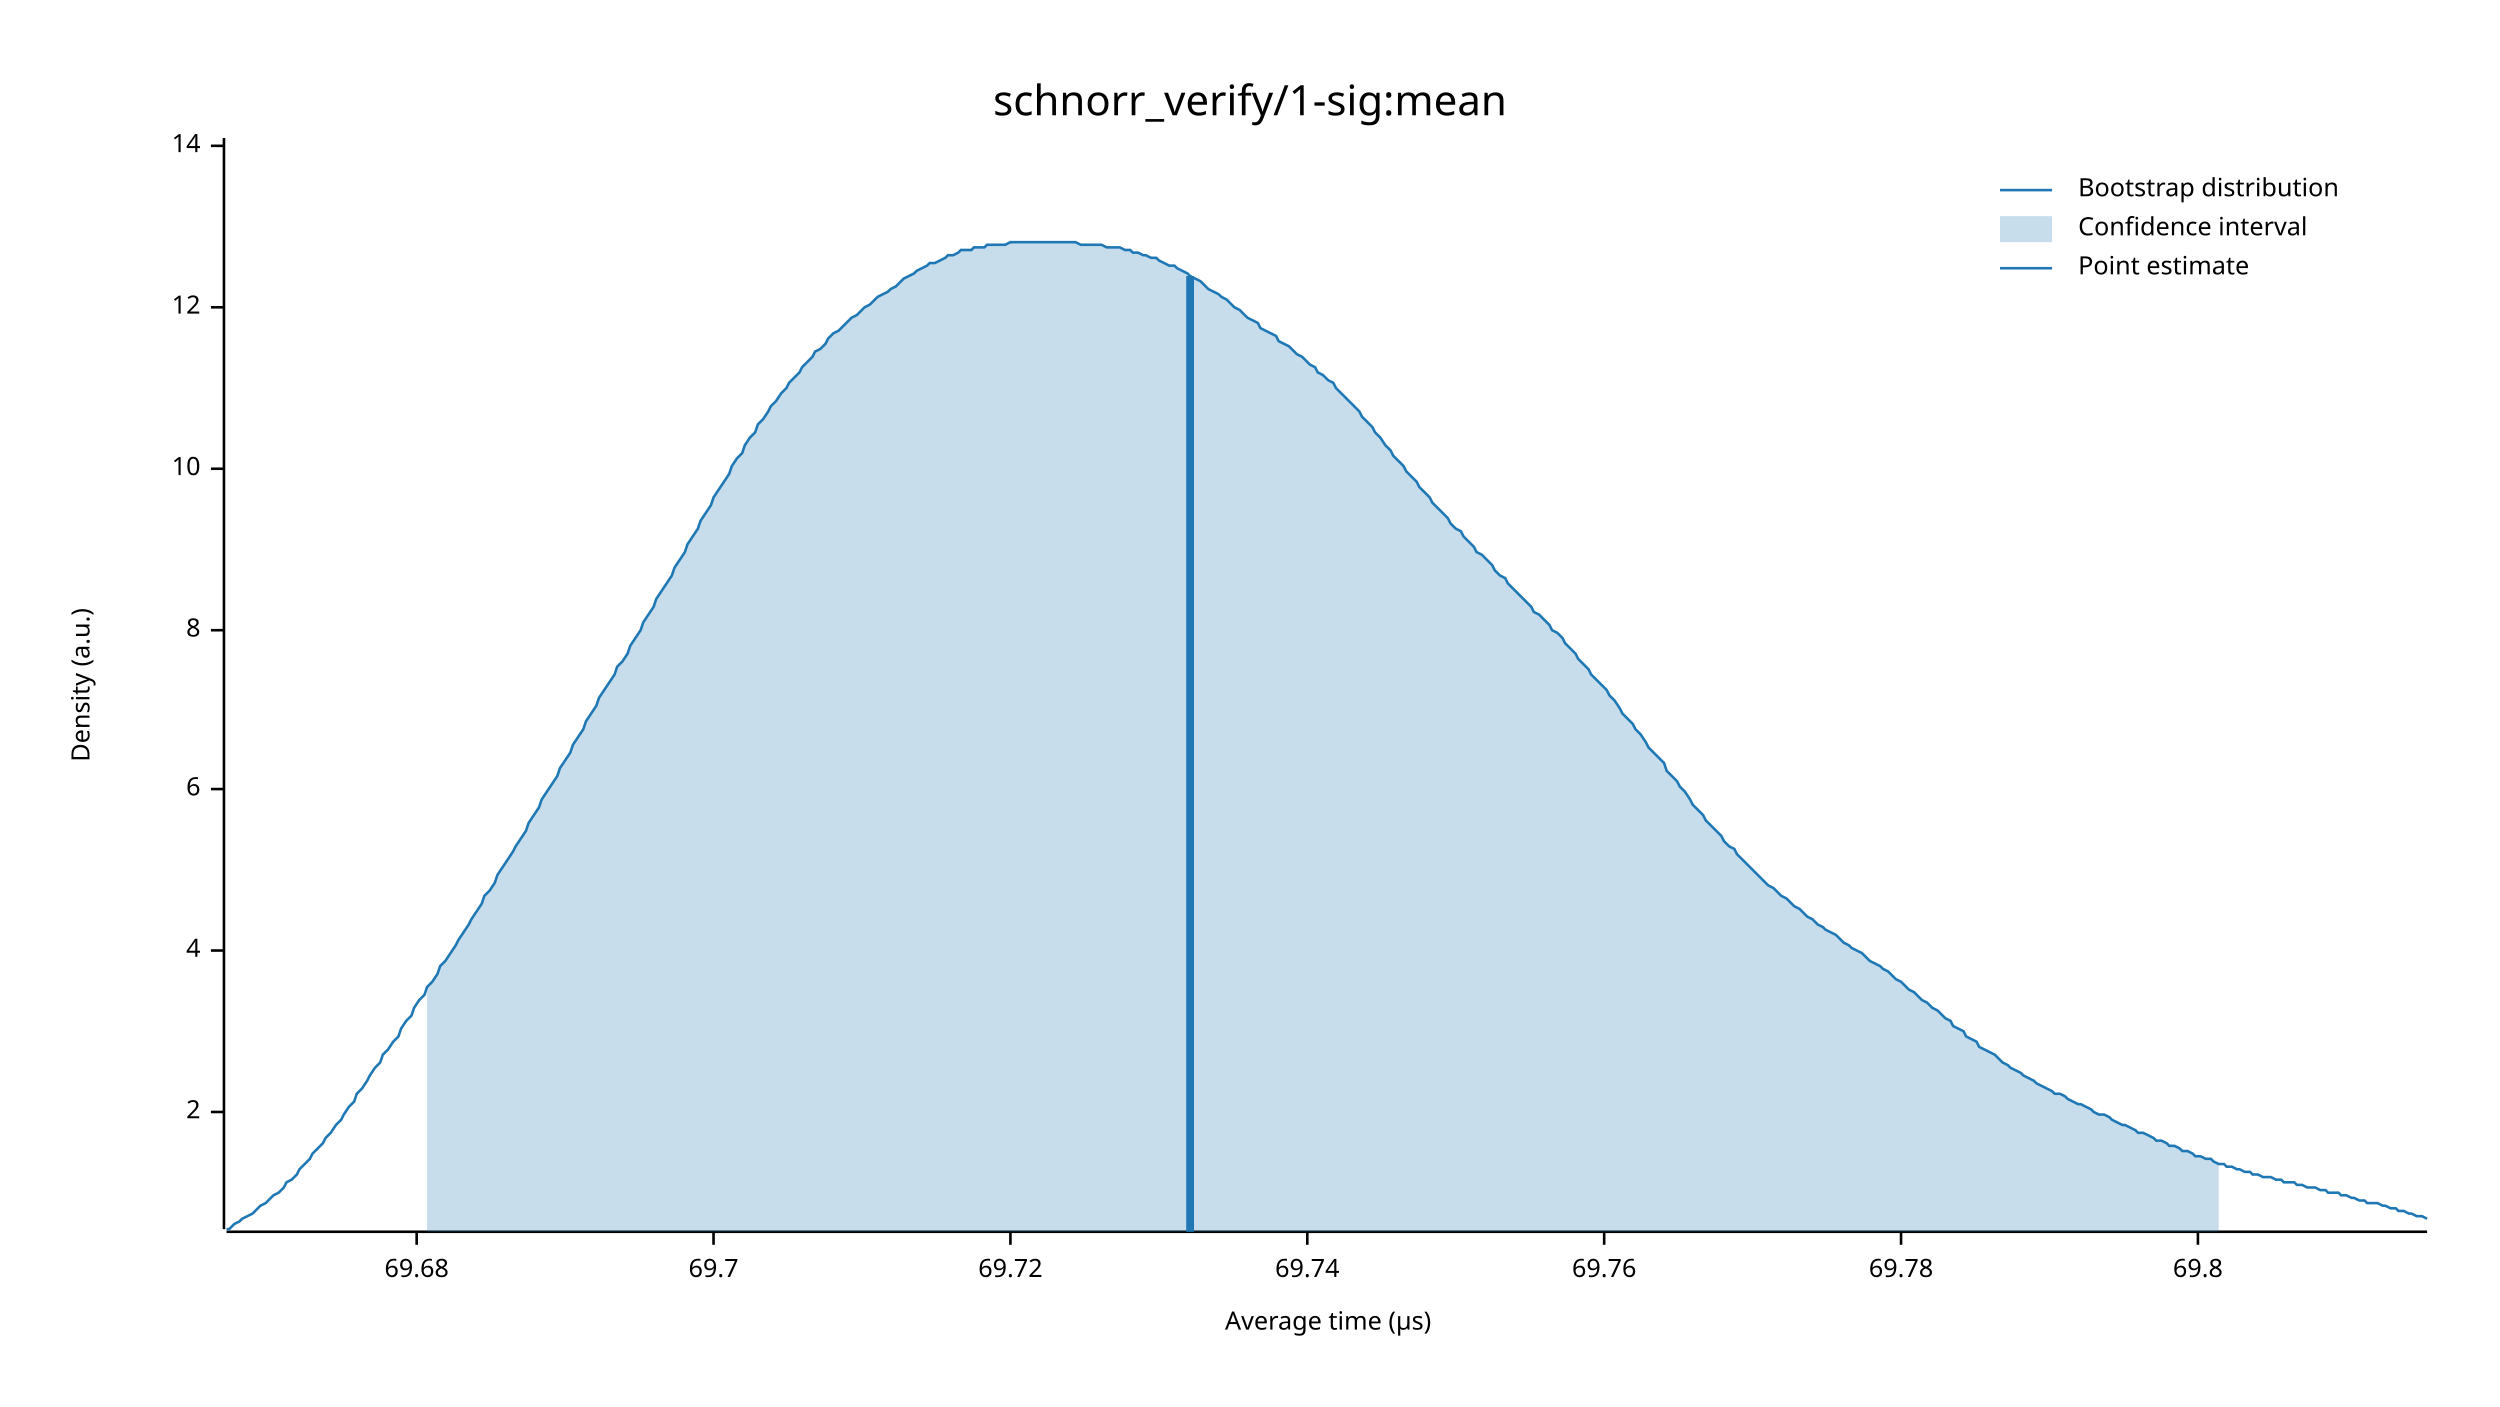
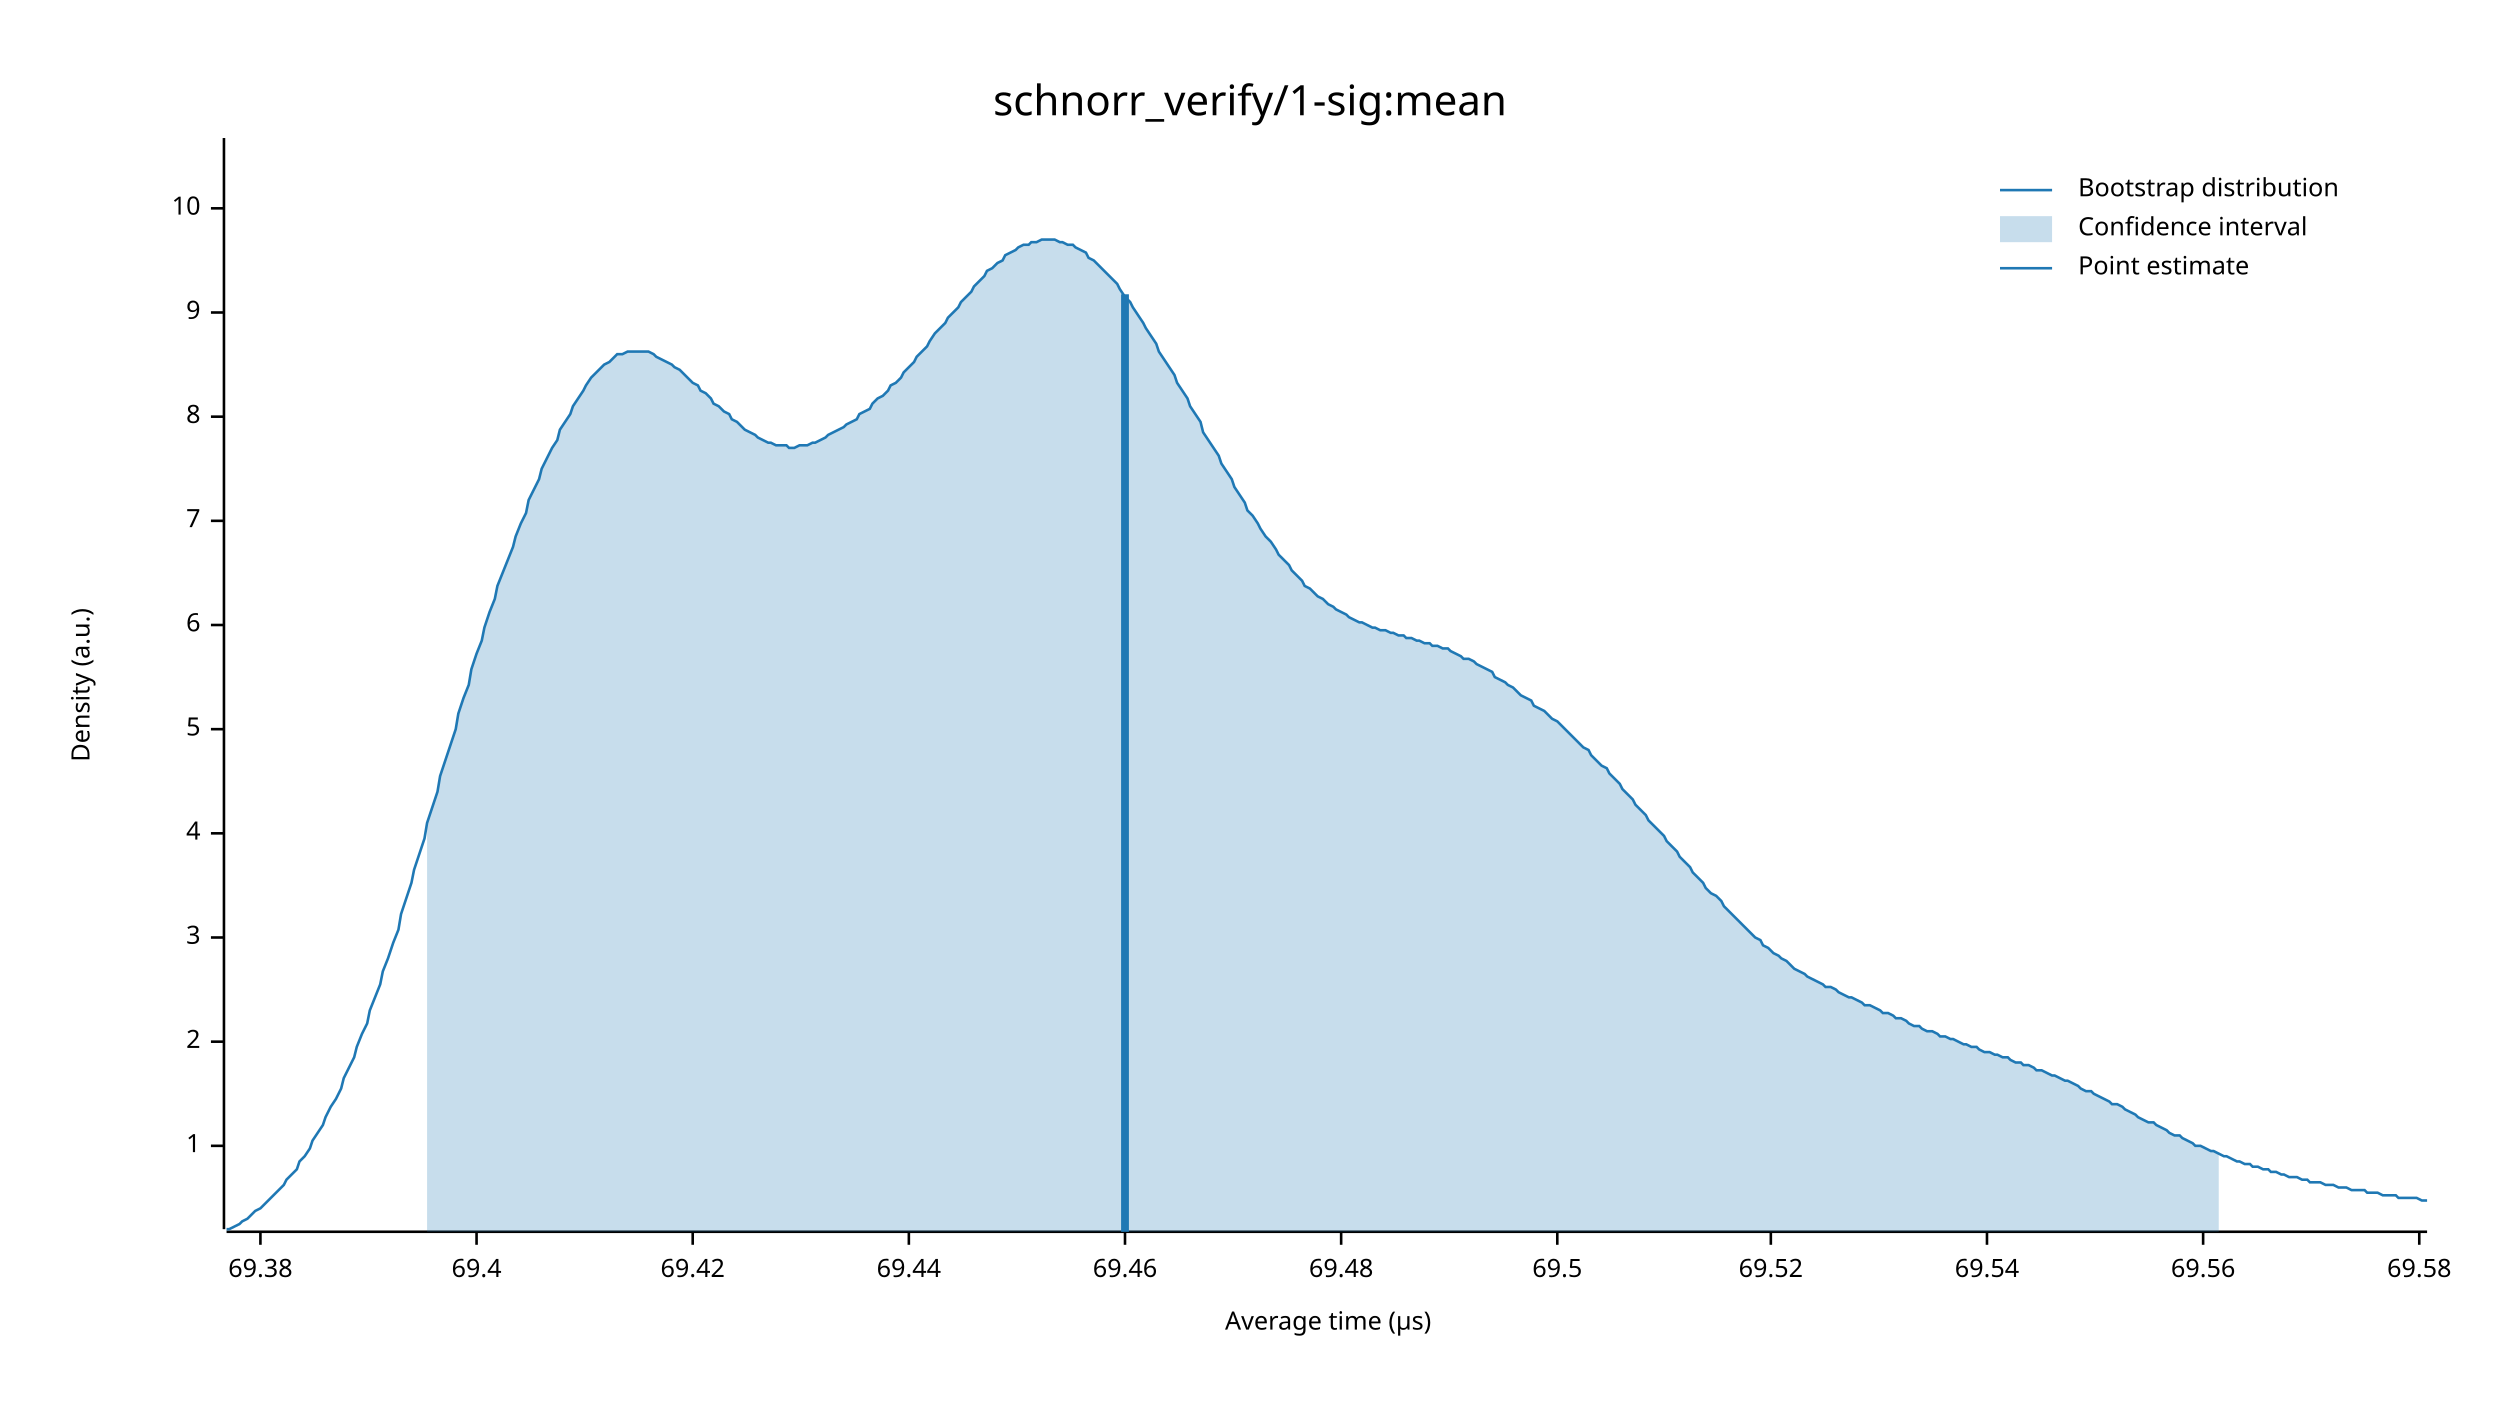
<svg xmlns="http://www.w3.org/2000/svg" width="960" height="540" viewBox="0 0 960 540">
  <text x="480" y="32" dy="0.76em" text-anchor="middle" font-family="sans-serif" font-size="16.129" opacity="1" fill="#000000">
schnorr_verify/1-sig:mean
</text>
  <text x="27" y="263" dy="0.76em" text-anchor="middle" font-family="sans-serif" font-size="9.677" opacity="1" fill="#000000" transform="rotate(270, 27, 263)">
Density (a.u.)
</text>
  <text x="510" y="513" dy="-0.5ex" text-anchor="middle" font-family="sans-serif" font-size="9.677" opacity="1" fill="#000000">
Average time (µs)
</text>
  <polyline fill="none" opacity="1" stroke="#000000" stroke-width="1" points="86,53 86,472 " />
-   <text x="77" y="427" dy="0.5ex" text-anchor="end" font-family="sans-serif" font-size="9.677" opacity="1" fill="#000000">
+   <text x="77" y="440" dy="0.5ex" text-anchor="end" font-family="sans-serif" font-size="9.677" opacity="1" fill="#000000">
+ 1
+ </text>
+   <polyline fill="none" opacity="1" stroke="#000000" stroke-width="1" points="81,440 86,440 " />
+   <text x="77" y="400" dy="0.5ex" text-anchor="end" font-family="sans-serif" font-size="9.677" opacity="1" fill="#000000">
2
</text>
-   <polyline fill="none" opacity="1" stroke="#000000" stroke-width="1" points="81,427 86,427 " />
-   <text x="77" y="365" dy="0.5ex" text-anchor="end" font-family="sans-serif" font-size="9.677" opacity="1" fill="#000000">
+   <polyline fill="none" opacity="1" stroke="#000000" stroke-width="1" points="81,400 86,400 " />
+   <text x="77" y="360" dy="0.5ex" text-anchor="end" font-family="sans-serif" font-size="9.677" opacity="1" fill="#000000">
+ 3
+ </text>
+   <polyline fill="none" opacity="1" stroke="#000000" stroke-width="1" points="81,360 86,360 " />
+   <text x="77" y="320" dy="0.5ex" text-anchor="end" font-family="sans-serif" font-size="9.677" opacity="1" fill="#000000">
4
</text>
-   <polyline fill="none" opacity="1" stroke="#000000" stroke-width="1" points="81,365 86,365 " />
-   <text x="77" y="303" dy="0.5ex" text-anchor="end" font-family="sans-serif" font-size="9.677" opacity="1" fill="#000000">
+   <polyline fill="none" opacity="1" stroke="#000000" stroke-width="1" points="81,320 86,320 " />
+   <text x="77" y="280" dy="0.5ex" text-anchor="end" font-family="sans-serif" font-size="9.677" opacity="1" fill="#000000">
+ 5
+ </text>
+   <polyline fill="none" opacity="1" stroke="#000000" stroke-width="1" points="81,280 86,280 " />
+   <text x="77" y="240" dy="0.5ex" text-anchor="end" font-family="sans-serif" font-size="9.677" opacity="1" fill="#000000">
6
</text>
-   <polyline fill="none" opacity="1" stroke="#000000" stroke-width="1" points="81,303 86,303 " />
-   <text x="77" y="242" dy="0.5ex" text-anchor="end" font-family="sans-serif" font-size="9.677" opacity="1" fill="#000000">
+   <polyline fill="none" opacity="1" stroke="#000000" stroke-width="1" points="81,240 86,240 " />
+   <text x="77" y="200" dy="0.5ex" text-anchor="end" font-family="sans-serif" font-size="9.677" opacity="1" fill="#000000">
+ 7
+ </text>
+   <polyline fill="none" opacity="1" stroke="#000000" stroke-width="1" points="81,200 86,200 " />
+   <text x="77" y="160" dy="0.5ex" text-anchor="end" font-family="sans-serif" font-size="9.677" opacity="1" fill="#000000">
8
</text>
-   <polyline fill="none" opacity="1" stroke="#000000" stroke-width="1" points="81,242 86,242 " />
-   <text x="77" y="180" dy="0.5ex" text-anchor="end" font-family="sans-serif" font-size="9.677" opacity="1" fill="#000000">
+   <polyline fill="none" opacity="1" stroke="#000000" stroke-width="1" points="81,160 86,160 " />
+   <text x="77" y="120" dy="0.5ex" text-anchor="end" font-family="sans-serif" font-size="9.677" opacity="1" fill="#000000">
+ 9
+ </text>
+   <polyline fill="none" opacity="1" stroke="#000000" stroke-width="1" points="81,120 86,120 " />
+   <text x="77" y="80" dy="0.5ex" text-anchor="end" font-family="sans-serif" font-size="9.677" opacity="1" fill="#000000">
10
</text>
-   <polyline fill="none" opacity="1" stroke="#000000" stroke-width="1" points="81,180 86,180 " />
-   <text x="77" y="118" dy="0.5ex" text-anchor="end" font-family="sans-serif" font-size="9.677" opacity="1" fill="#000000">
- 12
+   <polyline fill="none" opacity="1" stroke="#000000" stroke-width="1" points="81,80 86,80 " />
+   <polyline fill="none" opacity="1" stroke="#000000" stroke-width="1" points="87,473 932,473 " />
+   <text x="100" y="483" dy="0.76em" text-anchor="middle" font-family="sans-serif" font-size="9.677" opacity="1" fill="#000000">
+ 69.38
</text>
-   <polyline fill="none" opacity="1" stroke="#000000" stroke-width="1" points="81,118 86,118 " />
-   <text x="77" y="56" dy="0.5ex" text-anchor="end" font-family="sans-serif" font-size="9.677" opacity="1" fill="#000000">
- 14
+   <polyline fill="none" opacity="1" stroke="#000000" stroke-width="1" points="100,473 100,478 " />
+   <text x="183" y="483" dy="0.76em" text-anchor="middle" font-family="sans-serif" font-size="9.677" opacity="1" fill="#000000">
+ 69.4
</text>
-   <polyline fill="none" opacity="1" stroke="#000000" stroke-width="1" points="81,56 86,56 " />
-   <polyline fill="none" opacity="1" stroke="#000000" stroke-width="1" points="87,473 932,473 " />
-   <text x="160" y="483" dy="0.76em" text-anchor="middle" font-family="sans-serif" font-size="9.677" opacity="1" fill="#000000">
- 69.68
+   <polyline fill="none" opacity="1" stroke="#000000" stroke-width="1" points="183,473 183,478 " />
+   <text x="266" y="483" dy="0.76em" text-anchor="middle" font-family="sans-serif" font-size="9.677" opacity="1" fill="#000000">
+ 69.42
</text>
-   <polyline fill="none" opacity="1" stroke="#000000" stroke-width="1" points="160,473 160,478 " />
-   <text x="274" y="483" dy="0.76em" text-anchor="middle" font-family="sans-serif" font-size="9.677" opacity="1" fill="#000000">
- 69.7
+   <polyline fill="none" opacity="1" stroke="#000000" stroke-width="1" points="266,473 266,478 " />
+   <text x="349" y="483" dy="0.76em" text-anchor="middle" font-family="sans-serif" font-size="9.677" opacity="1" fill="#000000">
+ 69.44
</text>
-   <polyline fill="none" opacity="1" stroke="#000000" stroke-width="1" points="274,473 274,478 " />
-   <text x="388" y="483" dy="0.76em" text-anchor="middle" font-family="sans-serif" font-size="9.677" opacity="1" fill="#000000">
- 69.72
+   <polyline fill="none" opacity="1" stroke="#000000" stroke-width="1" points="349,473 349,478 " />
+   <text x="432" y="483" dy="0.76em" text-anchor="middle" font-family="sans-serif" font-size="9.677" opacity="1" fill="#000000">
+ 69.46
</text>
-   <polyline fill="none" opacity="1" stroke="#000000" stroke-width="1" points="388,473 388,478 " />
-   <text x="502" y="483" dy="0.76em" text-anchor="middle" font-family="sans-serif" font-size="9.677" opacity="1" fill="#000000">
- 69.74
+   <polyline fill="none" opacity="1" stroke="#000000" stroke-width="1" points="432,473 432,478 " />
+   <text x="515" y="483" dy="0.76em" text-anchor="middle" font-family="sans-serif" font-size="9.677" opacity="1" fill="#000000">
+ 69.48
</text>
-   <polyline fill="none" opacity="1" stroke="#000000" stroke-width="1" points="502,473 502,478 " />
-   <text x="616" y="483" dy="0.76em" text-anchor="middle" font-family="sans-serif" font-size="9.677" opacity="1" fill="#000000">
- 69.76
+   <polyline fill="none" opacity="1" stroke="#000000" stroke-width="1" points="515,473 515,478 " />
+   <text x="598" y="483" dy="0.76em" text-anchor="middle" font-family="sans-serif" font-size="9.677" opacity="1" fill="#000000">
+ 69.5
</text>
-   <polyline fill="none" opacity="1" stroke="#000000" stroke-width="1" points="616,473 616,478 " />
-   <text x="730" y="483" dy="0.76em" text-anchor="middle" font-family="sans-serif" font-size="9.677" opacity="1" fill="#000000">
- 69.78
+   <polyline fill="none" opacity="1" stroke="#000000" stroke-width="1" points="598,473 598,478 " />
+   <text x="680" y="483" dy="0.76em" text-anchor="middle" font-family="sans-serif" font-size="9.677" opacity="1" fill="#000000">
+ 69.52
</text>
-   <polyline fill="none" opacity="1" stroke="#000000" stroke-width="1" points="730,473 730,478 " />
-   <text x="844" y="483" dy="0.76em" text-anchor="middle" font-family="sans-serif" font-size="9.677" opacity="1" fill="#000000">
- 69.8
+   <polyline fill="none" opacity="1" stroke="#000000" stroke-width="1" points="680,473 680,478 " />
+   <text x="763" y="483" dy="0.76em" text-anchor="middle" font-family="sans-serif" font-size="9.677" opacity="1" fill="#000000">
+ 69.54
</text>
-   <polyline fill="none" opacity="1" stroke="#000000" stroke-width="1" points="844,473 844,478 " />
-   <polyline fill="none" opacity="1" stroke="#1F78B4" stroke-width="1" points="87,472 88,472 90,470 92,469 93,468 95,467 97,466 98,465 100,463 102,462 103,461 105,459 107,458 109,456 110,454 112,453 114,451 115,449 117,447 119,445 120,443 122,441 124,439 125,437 127,435 129,432 131,430 132,428 134,425 136,423 137,420 139,418 141,415 142,413 144,410 146,408 147,405 149,403 151,400 153,398 154,395 156,392 158,390 159,387 161,384 163,382 164,379 166,377 168,374 169,371 171,369 173,366 175,363 176,361 178,358 180,355 181,353 183,350 185,347 186,344 188,342 190,339 191,336 193,333 195,330 197,327 198,325 200,322 202,319 203,316 205,313 207,310 208,307 210,304 212,301 214,298 215,295 217,292 219,289 220,286 222,283 224,280 225,277 227,274 229,271 230,268 232,265 234,262 236,259 237,256 239,254 241,251 242,248 244,245 246,242 247,239 249,236 251,233 252,230 254,227 256,224 258,221 259,218 261,215 263,212 264,209 266,206 268,203 269,200 271,197 273,194 274,191 276,188 278,185 280,182 281,179 283,176 285,174 286,171 288,168 290,166 291,163 293,161 295,158 296,156 298,154 300,151 302,149 303,147 305,145 307,143 308,141 310,139 312,137 313,135 315,134 317,132 318,130 320,128 322,127 324,125 325,124 327,122 329,121 330,120 332,118 334,117 335,116 337,114 339,113 341,112 342,111 344,110 346,108 347,107 349,106 351,105 352,104 354,103 356,102 357,101 359,101 361,100 363,99 364,98 366,98 368,97 369,96 371,96 373,96 374,95 376,95 378,95 379,94 381,94 383,94 385,94 386,94 388,93 390,93 391,93 393,93 395,93 396,93 398,93 400,93 401,93 403,93 405,93 407,93 408,93 410,93 412,93 413,93 415,94 417,94 418,94 420,94 422,94 423,94 425,95 427,95 429,95 430,95 432,96 434,96 435,97 437,97 439,98 440,98 442,99 444,99 445,100 447,101 449,102 451,102 452,103 454,104 456,105 457,106 459,107 461,108 462,109 464,111 466,112 468,113 469,114 471,115 473,117 474,118 476,119 478,121 479,122 481,123 483,124 484,126 486,127 488,128 490,129 491,131 493,132 495,133 496,134 498,136 500,137 501,138 503,140 505,141 506,143 508,144 510,146 512,147 513,149 515,151 517,153 518,154 520,156 522,158 523,160 525,162 527,164 528,166 530,168 532,171 534,173 535,175 537,177 539,179 540,181 542,183 544,185 545,187 547,189 549,191 550,193 552,195 554,197 556,199 557,201 559,203 561,204 562,206 564,208 566,210 567,212 569,213 571,215 573,217 574,219 576,221 578,222 579,224 581,226 583,228 584,229 586,231 588,233 589,235 591,236 593,238 595,240 596,242 598,243 600,245 601,247 603,249 605,251 606,253 608,255 610,257 611,259 613,261 615,263 617,265 618,267 620,269 622,272 623,274 625,276 627,278 628,280 630,282 632,285 633,287 635,289 637,291 639,293 640,296 642,298 644,300 645,302 647,304 649,307 650,309 652,311 654,313 655,315 657,317 659,319 661,321 662,323 664,325 666,326 667,328 669,330 671,332 672,333 674,335 676,337 677,338 679,340 681,341 683,343 684,344 686,345 688,347 689,348 691,349 693,351 694,352 696,353 698,355 700,356 701,357 703,358 705,359 706,360 708,362 710,363 711,364 713,365 715,366 716,367 718,369 720,370 722,371 723,372 725,373 727,375 728,376 730,377 732,379 733,380 735,381 737,383 738,384 740,385 742,387 744,388 745,389 747,391 749,392 750,394 752,395 754,396 755,398 757,399 759,400 760,402 762,403 764,404 766,405 767,406 769,408 771,409 772,410 774,411 776,412 777,413 779,414 781,415 782,416 784,417 786,418 788,419 789,420 791,420 793,421 794,422 796,423 798,424 799,424 801,425 803,426 804,427 806,428 808,428 810,429 811,430 813,431 815,432 816,432 818,433 820,434 821,435 823,435 825,436 827,437 828,438 830,438 832,439 833,440 835,440 837,441 838,442 840,442 842,443 843,444 845,444 847,445 849,445 850,446 852,447 854,447 855,448 857,448 859,449 860,449 862,450 864,450 865,451 867,451 869,452 871,452 872,452 874,453 876,453 877,454 879,454 881,454 882,455 884,455 886,456 887,456 889,456 891,457 893,457 894,458 896,458 898,458 899,459 901,459 903,460 904,460 906,461 908,461 909,462 911,462 913,462 915,463 916,463 918,464 920,464 921,465 923,465 925,466 926,466 928,467 930,467 932,468 " />
-   <polygon opacity="0.25" fill="#1F78B4" points="164,379 166,377 168,374 169,371 171,369 173,366 175,363 176,361 178,358 180,355 181,353 183,350 185,347 186,344 188,342 190,339 191,336 193,333 195,330 197,327 198,325 200,322 202,319 203,316 205,313 207,310 208,307 210,304 212,301 214,298 215,295 217,292 219,289 220,286 222,283 224,280 225,277 227,274 229,271 230,268 232,265 234,262 236,259 237,256 239,254 241,251 242,248 244,245 246,242 247,239 249,236 251,233 252,230 254,227 256,224 258,221 259,218 261,215 263,212 264,209 266,206 268,203 269,200 271,197 273,194 274,191 276,188 278,185 280,182 281,179 283,176 285,174 286,171 288,168 290,166 291,163 293,161 295,158 296,156 298,154 300,151 302,149 303,147 305,145 307,143 308,141 310,139 312,137 313,135 315,134 317,132 318,130 320,128 322,127 324,125 325,124 327,122 329,121 330,120 332,118 334,117 335,116 337,114 339,113 341,112 342,111 344,110 346,108 347,107 349,106 351,105 352,104 354,103 356,102 357,101 359,101 361,100 363,99 364,98 366,98 368,97 369,96 371,96 373,96 374,95 376,95 378,95 379,94 381,94 383,94 385,94 386,94 388,93 390,93 391,93 393,93 395,93 396,93 398,93 400,93 401,93 403,93 405,93 407,93 408,93 410,93 412,93 413,93 415,94 417,94 418,94 420,94 422,94 423,94 425,95 427,95 429,95 430,95 432,96 434,96 435,97 437,97 439,98 440,98 442,99 444,99 445,100 447,101 449,102 451,102 452,103 454,104 456,105 457,106 459,107 461,108 462,109 464,111 466,112 468,113 469,114 471,115 473,117 474,118 476,119 478,121 479,122 481,123 483,124 484,126 486,127 488,128 490,129 491,131 493,132 495,133 496,134 498,136 500,137 501,138 503,140 505,141 506,143 508,144 510,146 512,147 513,149 515,151 517,153 518,154 520,156 522,158 523,160 525,162 527,164 528,166 530,168 532,171 534,173 535,175 537,177 539,179 540,181 542,183 544,185 545,187 547,189 549,191 550,193 552,195 554,197 556,199 557,201 559,203 561,204 562,206 564,208 566,210 567,212 569,213 571,215 573,217 574,219 576,221 578,222 579,224 581,226 583,228 584,229 586,231 588,233 589,235 591,236 593,238 595,240 596,242 598,243 600,245 601,247 603,249 605,251 606,253 608,255 610,257 611,259 613,261 615,263 617,265 618,267 620,269 622,272 623,274 625,276 627,278 628,280 630,282 632,285 633,287 635,289 637,291 639,293 640,296 642,298 644,300 645,302 647,304 649,307 650,309 652,311 654,313 655,315 657,317 659,319 661,321 662,323 664,325 666,326 667,328 669,330 671,332 672,333 674,335 676,337 677,338 679,340 681,341 683,343 684,344 686,345 688,347 689,348 691,349 693,351 694,352 696,353 698,355 700,356 701,357 703,358 705,359 706,360 708,362 710,363 711,364 713,365 715,366 716,367 718,369 720,370 722,371 723,372 725,373 727,375 728,376 730,377 732,379 733,380 735,381 737,383 738,384 740,385 742,387 744,388 745,389 747,391 749,392 750,394 752,395 754,396 755,398 757,399 759,400 760,402 762,403 764,404 766,405 767,406 769,408 771,409 772,410 774,411 776,412 777,413 779,414 781,415 782,416 784,417 786,418 788,419 789,420 791,420 793,421 794,422 796,423 798,424 799,424 801,425 803,426 804,427 806,428 808,428 810,429 811,430 813,431 815,432 816,432 818,433 820,434 821,435 823,435 825,436 827,437 828,438 830,438 832,439 833,440 835,440 837,441 838,442 840,442 842,443 843,444 845,444 847,445 849,445 850,446 852,447 852,473 164,473 " />
-   <polyline fill="none" opacity="1" stroke="#1F78B4" stroke-width="3" points="457,473 457,106 " />
+   <polyline fill="none" opacity="1" stroke="#000000" stroke-width="1" points="763,473 763,478 " />
+   <text x="846" y="483" dy="0.76em" text-anchor="middle" font-family="sans-serif" font-size="9.677" opacity="1" fill="#000000">
+ 69.56
+ </text>
+   <polyline fill="none" opacity="1" stroke="#000000" stroke-width="1" points="846,473 846,478 " />
+   <text x="929" y="483" dy="0.76em" text-anchor="middle" font-family="sans-serif" font-size="9.677" opacity="1" fill="#000000">
+ 69.58
+ </text>
+   <polyline fill="none" opacity="1" stroke="#000000" stroke-width="1" points="929,473 929,478 " />
+   <polyline fill="none" opacity="1" stroke="#1F78B4" stroke-width="1" points="87,472 88,472 90,471 92,470 93,469 95,468 97,466 98,465 100,464 102,462 103,461 105,459 107,457 109,455 110,453 112,451 114,449 115,446 117,444 119,441 120,438 122,435 124,432 125,429 127,425 129,422 131,418 132,414 134,410 136,406 137,402 139,397 141,393 142,388 144,383 146,378 147,373 149,368 151,362 153,357 154,351 156,345 158,339 159,334 161,328 163,322 164,316 166,310 168,304 169,298 171,292 173,286 175,280 176,274 178,268 180,263 181,257 183,251 185,246 186,241 188,235 190,230 191,225 193,220 195,215 197,210 198,206 200,201 202,197 203,192 205,188 207,184 208,180 210,176 212,172 214,169 215,165 217,162 219,159 220,156 222,153 224,150 225,148 227,145 229,143 230,142 232,140 234,139 236,137 237,136 239,136 241,135 242,135 244,135 246,135 247,135 249,135 251,136 252,137 254,138 256,139 258,140 259,141 261,142 263,144 264,145 266,147 268,148 269,150 271,151 273,153 274,155 276,156 278,158 280,159 281,161 283,162 285,164 286,165 288,166 290,167 291,168 293,169 295,170 296,170 298,171 300,171 302,171 303,172 305,172 307,171 308,171 310,171 312,170 313,170 315,169 317,168 318,167 320,166 322,165 324,164 325,163 327,162 329,161 330,159 332,158 334,157 335,155 337,153 339,152 341,150 342,148 344,147 346,145 347,143 349,141 351,139 352,137 354,135 356,133 357,131 359,128 361,126 363,124 364,122 366,120 368,118 369,116 371,114 373,112 374,110 376,108 378,106 379,104 381,103 383,101 385,100 386,98 388,97 390,96 391,95 393,94 395,94 396,93 398,93 400,92 401,92 403,92 405,92 407,93 408,93 410,94 412,94 413,95 415,96 417,97 418,99 420,100 422,102 423,103 425,105 427,107 429,109 430,111 432,114 434,116 435,118 437,121 439,124 440,126 442,129 444,132 445,135 447,138 449,141 451,144 452,147 454,150 456,153 457,156 459,159 461,162 462,166 464,169 466,172 468,175 469,178 471,181 473,184 474,187 476,190 478,193 479,196 481,198 483,201 484,203 486,206 488,208 490,211 491,213 493,215 495,217 496,219 498,221 500,223 501,225 503,226 505,228 506,229 508,230 510,232 512,233 513,234 515,235 517,236 518,237 520,238 522,239 523,239 525,240 527,241 528,241 530,242 532,242 534,243 535,243 537,244 539,244 540,245 542,245 544,246 545,246 547,247 549,247 550,248 552,248 554,249 556,249 557,250 559,251 561,252 562,253 564,253 566,254 567,255 569,256 571,257 573,258 574,260 576,261 578,262 579,263 581,264 583,266 584,267 586,268 588,269 589,271 591,272 593,273 595,275 596,276 598,277 600,279 601,280 603,282 605,284 606,285 608,287 610,288 611,290 613,292 615,294 617,295 618,297 620,299 622,301 623,303 625,305 627,307 628,309 630,311 632,313 633,315 635,317 637,319 639,321 640,323 642,325 644,327 645,329 647,331 649,333 650,335 652,337 654,339 655,341 657,343 659,344 661,346 662,348 664,350 666,352 667,353 669,355 671,357 672,358 674,360 676,361 677,363 679,364 681,366 683,367 684,368 686,369 688,371 689,372 691,373 693,374 694,375 696,376 698,377 700,378 701,379 703,379 705,380 706,381 708,382 710,383 711,383 713,384 715,385 716,386 718,386 720,387 722,388 723,389 725,389 727,390 728,391 730,391 732,392 733,393 735,394 737,394 738,395 740,396 742,396 744,397 745,398 747,398 749,399 750,399 752,400 754,401 755,401 757,402 759,402 760,403 762,404 764,404 766,405 767,405 769,406 771,406 772,407 774,408 776,408 777,409 779,409 781,410 782,411 784,411 786,412 788,413 789,413 791,414 793,415 794,415 796,416 798,417 799,418 801,419 803,419 804,420 806,421 808,422 810,423 811,424 813,424 815,425 816,426 818,427 820,428 821,429 823,430 825,431 827,431 828,432 830,433 832,434 833,435 835,436 837,436 838,437 840,438 842,439 843,440 845,440 847,441 849,442 850,442 852,443 854,444 855,444 857,445 859,446 860,446 862,447 864,447 865,448 867,448 869,449 871,449 872,450 874,450 876,451 877,451 879,452 881,452 882,452 884,453 886,453 887,454 889,454 891,454 893,455 894,455 896,455 898,456 899,456 901,456 903,457 904,457 906,457 908,457 909,458 911,458 913,458 915,459 916,459 918,459 920,459 921,460 923,460 925,460 926,460 928,460 930,461 932,461 " />
+   <polygon opacity="0.25" fill="#1F78B4" points="164,316 166,310 168,304 169,298 171,292 173,286 175,280 176,274 178,268 180,263 181,257 183,251 185,246 186,241 188,235 190,230 191,225 193,220 195,215 197,210 198,206 200,201 202,197 203,192 205,188 207,184 208,180 210,176 212,172 214,169 215,165 217,162 219,159 220,156 222,153 224,150 225,148 227,145 229,143 230,142 232,140 234,139 236,137 237,136 239,136 241,135 242,135 244,135 246,135 247,135 249,135 251,136 252,137 254,138 256,139 258,140 259,141 261,142 263,144 264,145 266,147 268,148 269,150 271,151 273,153 274,155 276,156 278,158 280,159 281,161 283,162 285,164 286,165 288,166 290,167 291,168 293,169 295,170 296,170 298,171 300,171 302,171 303,172 305,172 307,171 308,171 310,171 312,170 313,170 315,169 317,168 318,167 320,166 322,165 324,164 325,163 327,162 329,161 330,159 332,158 334,157 335,155 337,153 339,152 341,150 342,148 344,147 346,145 347,143 349,141 351,139 352,137 354,135 356,133 357,131 359,128 361,126 363,124 364,122 366,120 368,118 369,116 371,114 373,112 374,110 376,108 378,106 379,104 381,103 383,101 385,100 386,98 388,97 390,96 391,95 393,94 395,94 396,93 398,93 400,92 401,92 403,92 405,92 407,93 408,93 410,94 412,94 413,95 415,96 417,97 418,99 420,100 422,102 423,103 425,105 427,107 429,109 430,111 432,114 434,116 435,118 437,121 439,124 440,126 442,129 444,132 445,135 447,138 449,141 451,144 452,147 454,150 456,153 457,156 459,159 461,162 462,166 464,169 466,172 468,175 469,178 471,181 473,184 474,187 476,190 478,193 479,196 481,198 483,201 484,203 486,206 488,208 490,211 491,213 493,215 495,217 496,219 498,221 500,223 501,225 503,226 505,228 506,229 508,230 510,232 512,233 513,234 515,235 517,236 518,237 520,238 522,239 523,239 525,240 527,241 528,241 530,242 532,242 534,243 535,243 537,244 539,244 540,245 542,245 544,246 545,246 547,247 549,247 550,248 552,248 554,249 556,249 557,250 559,251 561,252 562,253 564,253 566,254 567,255 569,256 571,257 573,258 574,260 576,261 578,262 579,263 581,264 583,266 584,267 586,268 588,269 589,271 591,272 593,273 595,275 596,276 598,277 600,279 601,280 603,282 605,284 606,285 608,287 610,288 611,290 613,292 615,294 617,295 618,297 620,299 622,301 623,303 625,305 627,307 628,309 630,311 632,313 633,315 635,317 637,319 639,321 640,323 642,325 644,327 645,329 647,331 649,333 650,335 652,337 654,339 655,341 657,343 659,344 661,346 662,348 664,350 666,352 667,353 669,355 671,357 672,358 674,360 676,361 677,363 679,364 681,366 683,367 684,368 686,369 688,371 689,372 691,373 693,374 694,375 696,376 698,377 700,378 701,379 703,379 705,380 706,381 708,382 710,383 711,383 713,384 715,385 716,386 718,386 720,387 722,388 723,389 725,389 727,390 728,391 730,391 732,392 733,393 735,394 737,394 738,395 740,396 742,396 744,397 745,398 747,398 749,399 750,399 752,400 754,401 755,401 757,402 759,402 760,403 762,404 764,404 766,405 767,405 769,406 771,406 772,407 774,408 776,408 777,409 779,409 781,410 782,411 784,411 786,412 788,413 789,413 791,414 793,415 794,415 796,416 798,417 799,418 801,419 803,419 804,420 806,421 808,422 810,423 811,424 813,424 815,425 816,426 818,427 820,428 821,429 823,430 825,431 827,431 828,432 830,433 832,434 833,435 835,436 837,436 838,437 840,438 842,439 843,440 845,440 847,441 849,442 850,442 852,443 852,473 164,473 " />
+   <polyline fill="none" opacity="1" stroke="#1F78B4" stroke-width="3" points="432,473 432,113 " />
  <text x="798" y="68" dy="0.76em" text-anchor="start" font-family="sans-serif" font-size="9.677" opacity="1" fill="#000000">
Bootstrap distribution
</text>
  <text x="798" y="83" dy="0.76em" text-anchor="start" font-family="sans-serif" font-size="9.677" opacity="1" fill="#000000">
Confidence interval
</text>
  <text x="798" y="98" dy="0.76em" text-anchor="start" font-family="sans-serif" font-size="9.677" opacity="1" fill="#000000">
Point estimate
</text>
  <polyline fill="none" opacity="1" stroke="#1F78B4" stroke-width="1" points="768,73 788,73 " />
  <rect x="768" y="83" width="20" height="10" opacity="0.25" fill="#1F78B4" stroke="none" />
  <polyline fill="none" opacity="1" stroke="#1F78B4" stroke-width="1" points="768,103 788,103 " />
</svg>
